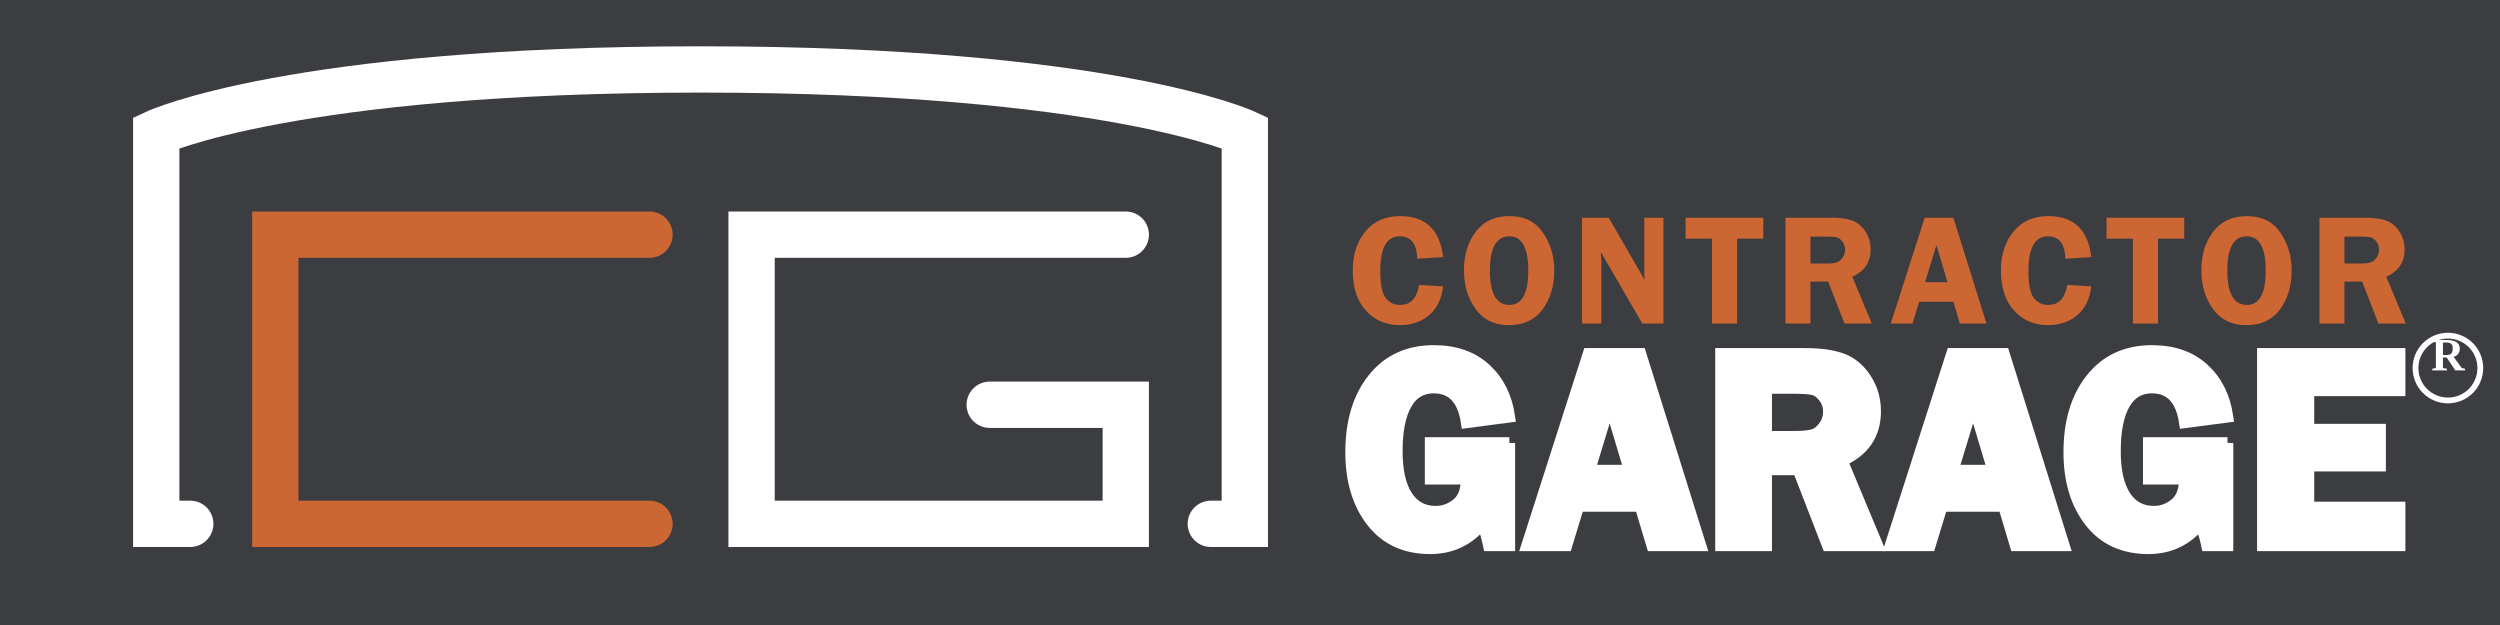
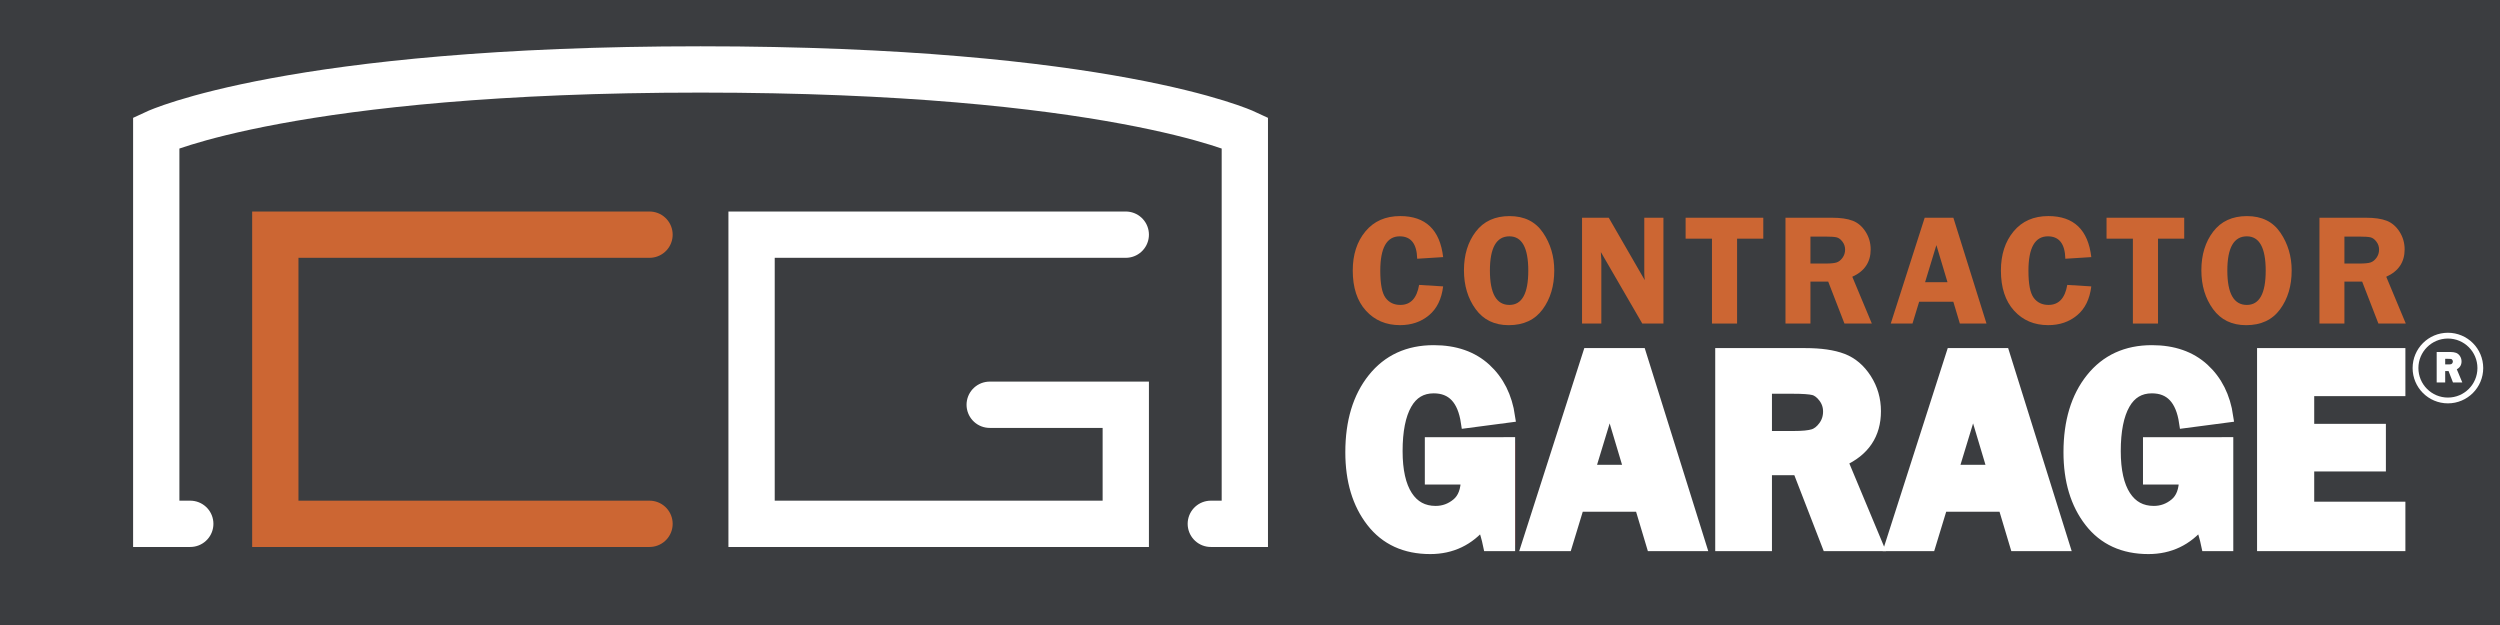
<svg xmlns="http://www.w3.org/2000/svg" version="1.1" xlink="http://www.w3.org/1999/xlink" x="0px" y="0px" width="216px" height="54px" viewBox="0 84 216 54" enable-background="new 0 0 216 216" space="preserve">
  <g id="Layer_4">
    <rect x="0" y="84" width="216" height="54" fill="#3B3D40" />
    <path fill="none" stroke="#FFFFFF" stroke-width="4" stroke-linecap="round" d="M16.439,129.258H13.5v-33.8   c0,0,11.757-5.458,47.027-5.458c35.27,0,47.026,5.458,47.026,5.458v33.8h-2.939" />
    <polyline fill="none" stroke="#CC6633" stroke-width="4" stroke-linecap="round" points="56.118,104.275    23.787,104.275 23.787,129.258 56.118,129.258  " />
    <polyline fill="none" stroke="#FFFFFF" stroke-width="4" stroke-linecap="round" points="97.267,104.275 64.936,104.275    64.936,129.258 97.267,129.258 97.267,118.971 85.51,118.971  " />
    <g>
      <path fill="#CC6633" d="M124.688,106.214l-2.243,0.141c-0.031-1.29-0.535-1.936-1.51-1.936    c-1.119,0-1.679,0.994-1.679,2.98c0,1.147,0.152,1.925,0.457,2.334c0.304,0.408,0.729,0.612,1.274,0.612    c0.886,0,1.428-0.575,1.624-1.728l2.076,0.127c-0.134,1.094-0.541,1.926-1.222,2.494c-0.682,0.57-1.515,0.854-2.502,0.854    c-1.21,0-2.193-0.417-2.95-1.253c-0.757-0.834-1.135-1.988-1.135-3.462c0-1.38,0.366-2.509,1.099-3.389    c0.731-0.879,1.731-1.319,3-1.319C123.174,102.671,124.411,103.853,124.688,106.214z" />
      <path fill="#CC6633" style="transform: translateX(1px);" d="M129.353,112.095c-1.23,0-2.184-0.462-2.857-1.386c-0.673-0.925-1.01-2.043-1.01-3.356    c0-1.335,0.341-2.449,1.023-3.342s1.655-1.34,2.918-1.34c1.275,0,2.238,0.477,2.887,1.43c0.649,0.953,0.974,2.044,0.974,3.271    c0,1.326-0.334,2.445-1.003,3.355C131.614,111.639,130.638,112.095,129.353,112.095z M129.413,104.419    c-1.123,0-1.685,0.987-1.685,2.96c0,1.978,0.562,2.967,1.685,2.967c1.087,0,1.631-0.987,1.631-2.96    C131.044,105.409,130.5,104.419,129.413,104.419z" />
      <path fill="#CC6633" style="transform: translateX(2px);" d="M141.72,102.812v9.142h-1.827l-3.578-6.175c0.005,0.156,0.009,0.259,0.014,0.308    c0.018,0.156,0.026,0.288,0.026,0.395v5.472h-1.667v-9.142h2.308l3.11,5.392c-0.027-0.268-0.04-0.471-0.04-0.609v-4.782H141.72z" />
      <path fill="#CC6633" style="transform: translateX(3px);" d="M149.348,102.812v1.809h-2.264v7.333h-2.17v-7.333h-2.277v-1.809H149.348z" />
      <path fill="#CC6633" style="transform: translateX(4px);" d="M152.422,108.331v3.623h-2.156v-9.142h4.018c0.741,0,1.337,0.086,1.785,0.258    c0.449,0.172,0.82,0.488,1.115,0.947s0.442,0.97,0.442,1.533c0,1.098-0.529,1.885-1.588,2.362l1.688,4.042h-2.366l-1.403-3.623    H152.422z M152.422,104.439v2.331h1.313c0.429,0,0.74-0.03,0.935-0.09c0.194-0.061,0.367-0.194,0.519-0.402    c0.152-0.208,0.228-0.446,0.228-0.713c0-0.254-0.075-0.482-0.228-0.683c-0.151-0.201-0.316-0.325-0.495-0.372    c-0.179-0.047-0.514-0.07-1.005-0.07H152.422z" />
      <path fill="#CC6633" style="transform: translateX(5px);" d="M163.771,102.812l2.862,9.142h-2.302l-0.563-1.882h-2.955l-0.573,1.882h-1.878    l2.931-9.142H163.771z M161.327,108.384h1.937l-0.96-3.208L161.327,108.384z" />
      <path fill="#CC6633" style="transform: translateX(6px);" d="M174.689,106.214l-2.243,0.141c-0.031-1.29-0.535-1.936-1.51-1.936    c-1.119,0-1.679,0.994-1.679,2.98c0,1.147,0.152,1.925,0.457,2.334c0.304,0.408,0.729,0.612,1.274,0.612    c0.886,0,1.428-0.575,1.624-1.728l2.076,0.127c-0.134,1.094-0.541,1.926-1.222,2.494c-0.682,0.57-1.515,0.854-2.502,0.854    c-1.21,0-2.193-0.417-2.95-1.253c-0.757-0.834-1.135-1.988-1.135-3.462c0-1.38,0.366-2.509,1.099-3.389    c0.731-0.879,1.731-1.319,3-1.319C173.176,102.671,174.413,103.853,174.689,106.214z" />
      <path fill="#CC6633" style="transform: translateX(7px);" d="M181.716,102.812v1.809h-2.264v7.333h-2.17v-7.333h-2.277v-1.809H181.716z" />
      <path fill="#CC6633" style="transform: translateX(8px);" d="M186.065,112.095c-1.23,0-2.184-0.462-2.857-1.386c-0.673-0.925-1.01-2.043-1.01-3.356    c0-1.335,0.341-2.449,1.023-3.342s1.655-1.34,2.918-1.34c1.275,0,2.238,0.477,2.887,1.43c0.649,0.953,0.974,2.044,0.974,3.271    c0,1.326-0.334,2.445-1.003,3.355C188.327,111.639,187.351,112.095,186.065,112.095z M186.126,104.419    c-1.123,0-1.685,0.987-1.685,2.96c0,1.978,0.562,2.967,1.685,2.967c1.087,0,1.631-0.987,1.631-2.96    C187.757,105.409,187.213,104.419,186.126,104.419z" />
      <path fill="#CC6633" style="transform: translateX(9px);" d="M193.557,108.331v3.623H191.4v-9.142h4.018c0.741,0,1.337,0.086,1.785,0.258    c0.449,0.172,0.82,0.488,1.115,0.947s0.442,0.97,0.442,1.533c0,1.098-0.529,1.885-1.588,2.362l1.688,4.042h-2.366l-1.403-3.623    H193.557z M193.557,104.439v2.331h1.313c0.429,0,0.74-0.03,0.935-0.09c0.194-0.061,0.367-0.194,0.519-0.402    c0.152-0.208,0.228-0.446,0.228-0.713c0-0.254-0.075-0.482-0.228-0.683c-0.151-0.201-0.316-0.325-0.495-0.372    c-0.179-0.047-0.514-0.07-1.005-0.07H193.557z" />
    </g>
    <g>
-       <path fill="#FFFFFF" stroke="#FFFFFF" d="M130.407,122.271v8.847h-1.77c-0.128-0.622-0.312-1.256-0.552-1.902    c-1.18,1.438-2.684,2.156-4.511,2.156c-2.158,0-3.838-0.771-5.038-2.314s-1.8-3.539-1.8-5.986c0-2.634,0.64-4.751,1.92-6.351    c1.281-1.6,3.02-2.399,5.218-2.399c1.842,0,3.328,0.518,4.46,1.551c1.131,1.035,1.821,2.412,2.072,4.133l-3.685,0.484    c-0.299-2.003-1.248-3.005-2.848-3.005c-1.051,0-1.845,0.475-2.382,1.424c-0.537,0.95-0.806,2.305-0.806,4.065    c0,1.697,0.291,2.994,0.873,3.891c0.581,0.896,1.409,1.346,2.484,1.346c0.694,0,1.314-0.227,1.86-0.68    c0.545-0.451,0.817-1.175,0.817-2.168h-3.114v-3.091H130.407z" />
-       <path fill="#FFFFFF" stroke="#FFFFFF" d="M141.735,114.574l5.178,16.543h-4.165l-1.019-3.405h-5.349l-1.037,3.405h-3.397    l5.303-16.543H141.735z M137.311,124.658h3.505l-1.737-5.806L137.311,124.658z" />
+       <path d="M130.407,122.271 v8.847" stroke="red" />
+       <path fill="#FFFFFF" stroke="#FFFFFF" d="M130.407,121.771v9.347h-1.77c-0.128-0.622-0.312-1.256-0.552-1.902    c-1.18,1.438-2.684,2.156-4.511,2.156c-2.158,0-3.838-0.771-5.038-2.314s-1.8-3.539-1.8-5.986c0-2.634,0.64-4.751,1.92-6.351    c1.281-1.6,3.02-2.399,5.218-2.399c1.842,0,3.328,0.518,4.46,1.551c1.131,1.035,1.821,2.412,2.072,4.133l-3.685,0.484    c-0.299-2.003-1.248-3.005-2.848-3.005c-1.051,0-1.845,0.475-2.382,1.424c-0.537,0.95-0.806,2.305-0.806,4.065    c0,1.697,0.291,2.994,0.873,3.891c0.581,0.896,1.409,1.346,2.484,1.346c0.694,0,1.314-0.227,1.86-0.68    c0.545-0.451,0.817-1.175,0.817-2.168h-3.114v-3.091H130.407z" />
+       <path fill="#FFFFFF" stroke="#FFFFFF" d="M141.735,114.574l5.178,16.543h-4.165l-1.019-3.405h-5.349l-1.037,3.405h-3.397    l5.303-16.543H141.735l5.178,16.543z M137.311,124.658h3.505l-1.737-5.806L137.311,124.658z" />
      <path fill="#FFFFFF" stroke="#FFFFFF" d="M152.597,124.561v6.557h-3.902v-16.543h7.271c1.341,0,2.418,0.156,3.229,0.467    c0.813,0.311,1.484,0.883,2.019,1.714c0.533,0.831,0.8,1.756,0.8,2.773c0,1.985-0.958,3.411-2.873,4.274l3.055,7.314h-4.282    l-2.54-6.557H152.597z M152.597,117.52v4.218h2.375c0.776,0,1.34-0.055,1.691-0.164c0.352-0.108,0.664-0.351,0.938-0.728    c0.275-0.375,0.412-0.805,0.412-1.29c0-0.46-0.137-0.872-0.412-1.236c-0.274-0.363-0.573-0.587-0.896-0.673    c-0.323-0.084-0.929-0.127-1.817-0.127H152.597z" />
-       <path fill="#FFFFFF" stroke="#FFFFFF" d="M173.136,114.574l5.178,16.543h-4.165l-1.019-3.405h-5.349l-1.037,3.405h-3.397    l5.303-16.543H173.136z M168.711,124.658h3.505l-1.737-5.806L168.711,124.658z" />
-       <path fill="#FFFFFF" stroke="#FFFFFF" d="M192.456,122.271v8.847h-1.77c-0.128-0.622-0.312-1.256-0.552-1.902    c-1.18,1.438-2.684,2.156-4.511,2.156c-2.158,0-3.838-0.771-5.038-2.314s-1.8-3.539-1.8-5.986c0-2.634,0.64-4.751,1.92-6.351    c1.281-1.6,3.02-2.399,5.218-2.399c1.842,0,3.328,0.518,4.46,1.551c1.131,1.035,1.821,2.412,2.072,4.133l-3.685,0.484    c-0.299-2.003-1.248-3.005-2.848-3.005c-1.051,0-1.845,0.475-2.382,1.424c-0.537,0.95-0.806,2.305-0.806,4.065    c0,1.697,0.291,2.994,0.873,3.891c0.581,0.896,1.409,1.346,2.484,1.346c0.694,0,1.314-0.227,1.86-0.68    c0.545-0.451,0.817-1.175,0.817-2.168h-3.114v-3.091H192.456z" />
-       <path fill="#FFFFFF" stroke="#FFFFFF" d="M207.326,117.726h-7.878v3.394h6.193v3.114h-6.193v3.612h7.878v3.271H195.51v-16.543    h11.816V117.726z" />
+       <path fill="#FFFFFF" stroke="#FFFFFF" d="M173.136,114.574l5.178,16.543h-4.165l-1.019-3.405h-5.349l-1.037,3.405h-3.397    l5.303-16.543H173.136l5.178,16.543z M168.711,124.658h3.505l-1.737-5.806L168.711,124.658z" />
+       <path fill="#FFFFFF" stroke="#FFFFFF" d="M192.456,121.771v9.347h-1.77c-0.128-0.622-0.312-1.256-0.552-1.902    c-1.18,1.438-2.684,2.156-4.511,2.156c-2.158,0-3.838-0.771-5.038-2.314s-1.8-3.539-1.8-5.986c0-2.634,0.64-4.751,1.92-6.351    c1.281-1.6,3.02-2.399,5.218-2.399c1.842,0,3.328,0.518,4.46,1.551c1.131,1.035,1.821,2.412,2.072,4.133l-3.685,0.484    c-0.299-2.003-1.248-3.005-2.848-3.005c-1.051,0-1.845,0.475-2.382,1.424c-0.537,0.95-0.806,2.305-0.806,4.065    c0,1.697,0.291,2.994,0.873,3.891c0.581,0.896,1.409,1.346,2.484,1.346c0.694,0,1.314-0.227,1.86-0.68    c0.545-0.451,0.817-1.175,0.817-2.168h-3.114v-3.091H192.456z" />
+       <path fill="#FFFFFF" stroke="#FFFFFF" d="M207.826,117.726h-8.378v3.394h6.193v3.114h-6.193v3.612h7.878v3.271H195.51v-16.543    h11.816V117.726z" />
    </g>
  </g>
-   <circle cx="211.5" cy="115.8" r="2.8" fill="transparent" stroke="#FFFFFF" stroke-width=".5" />
-   <text x="211.5" y="116" fill="#FFFFFF" font-size="4" font-weight="700" text-anchor="middle" alignment-baseline="middle">R</text>
+   <circle cx="211.5" cy="115.8" r="2.8" fill="none" stroke="#FFFFFF" stroke-width=".5" />
+   <path fill="#FFFFFF" style="transform: translate(188.3px, 97.3px) scale(0.15)" stroke="#FFFFFF" d="M152.597,124.561v6.557h-3.902v-16.543h7.271c1.341,0,2.418,0.156,3.229,0.467    c0.813,0.311,1.484,0.883,2.019,1.714c0.533,0.831,0.8,1.756,0.8,2.773c0,1.985-0.958,3.411-2.873,4.274l3.055,7.314h-4.282    l-2.54-6.557H152.597z M152.597,117.52v4.218h2.375c0.776,0,1.34-0.055,1.691-0.164c0.352-0.108,0.664-0.351,0.938-0.728    c0.275-0.375,0.412-0.805,0.412-1.29c0-0.46-0.137-0.872-0.412-1.236c-0.274-0.363-0.573-0.587-0.896-0.673    c-0.323-0.084-0.929-0.127-1.817-0.127H152.597z" />
</svg>
